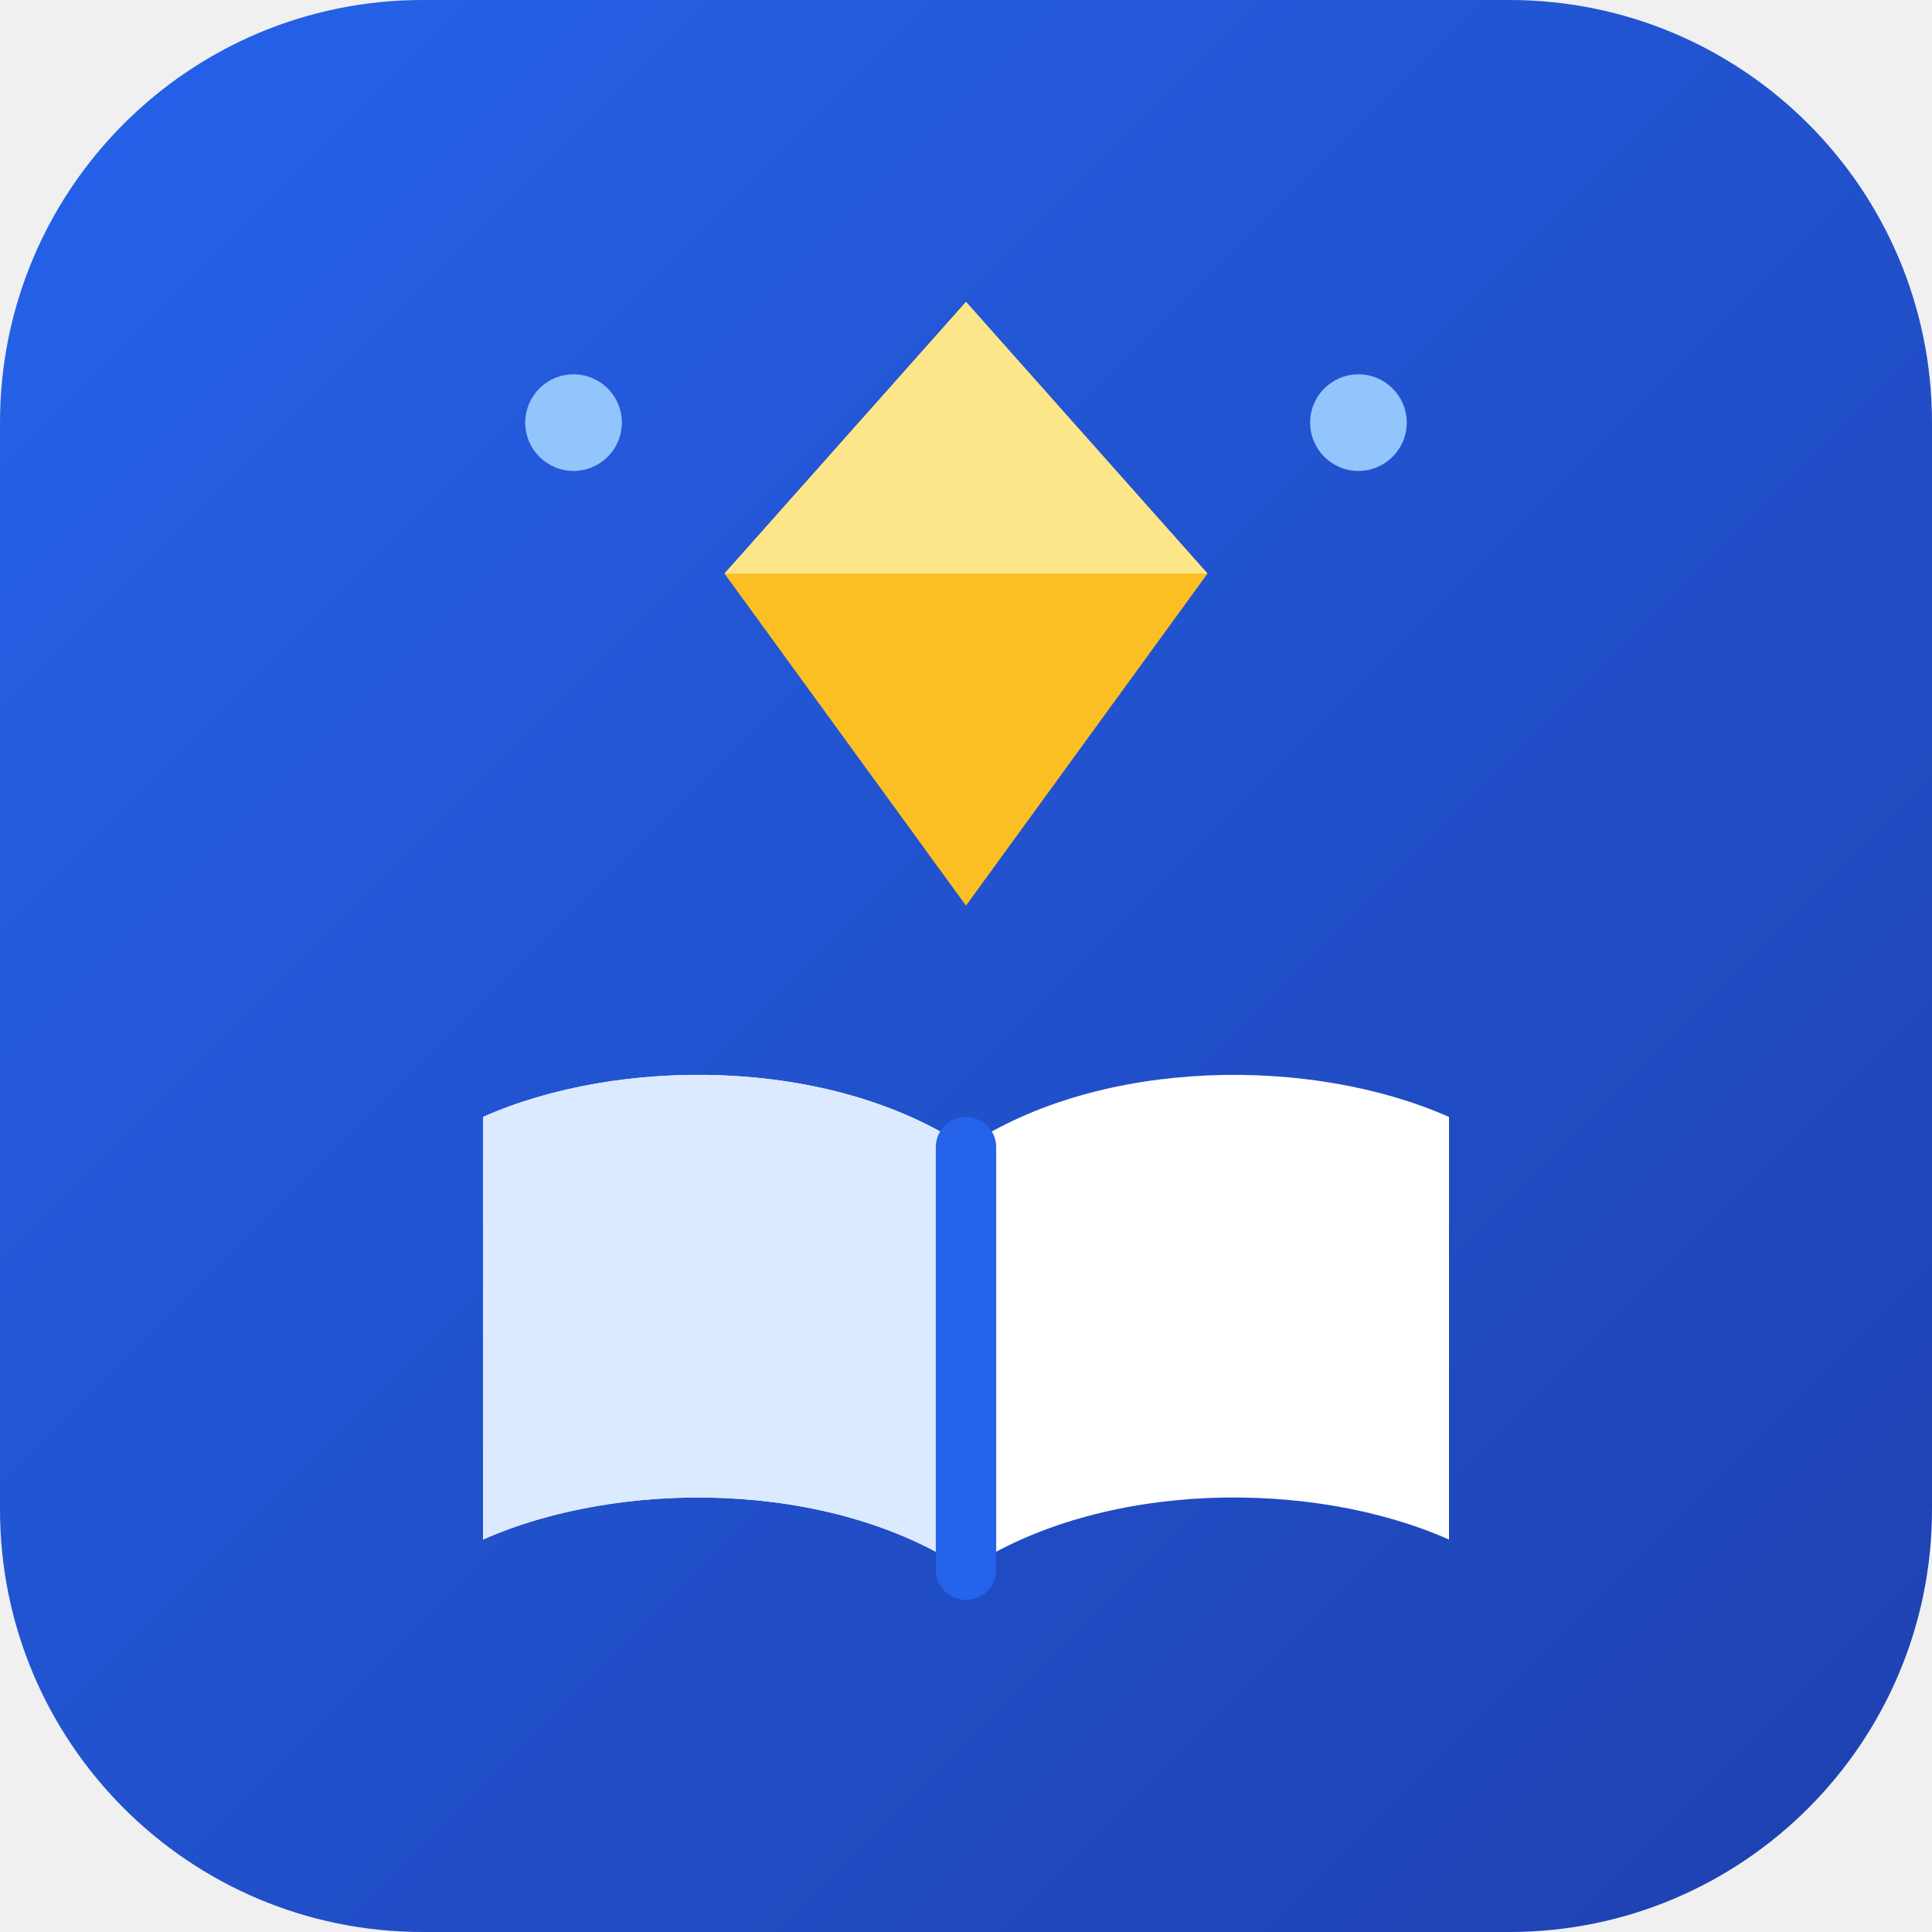
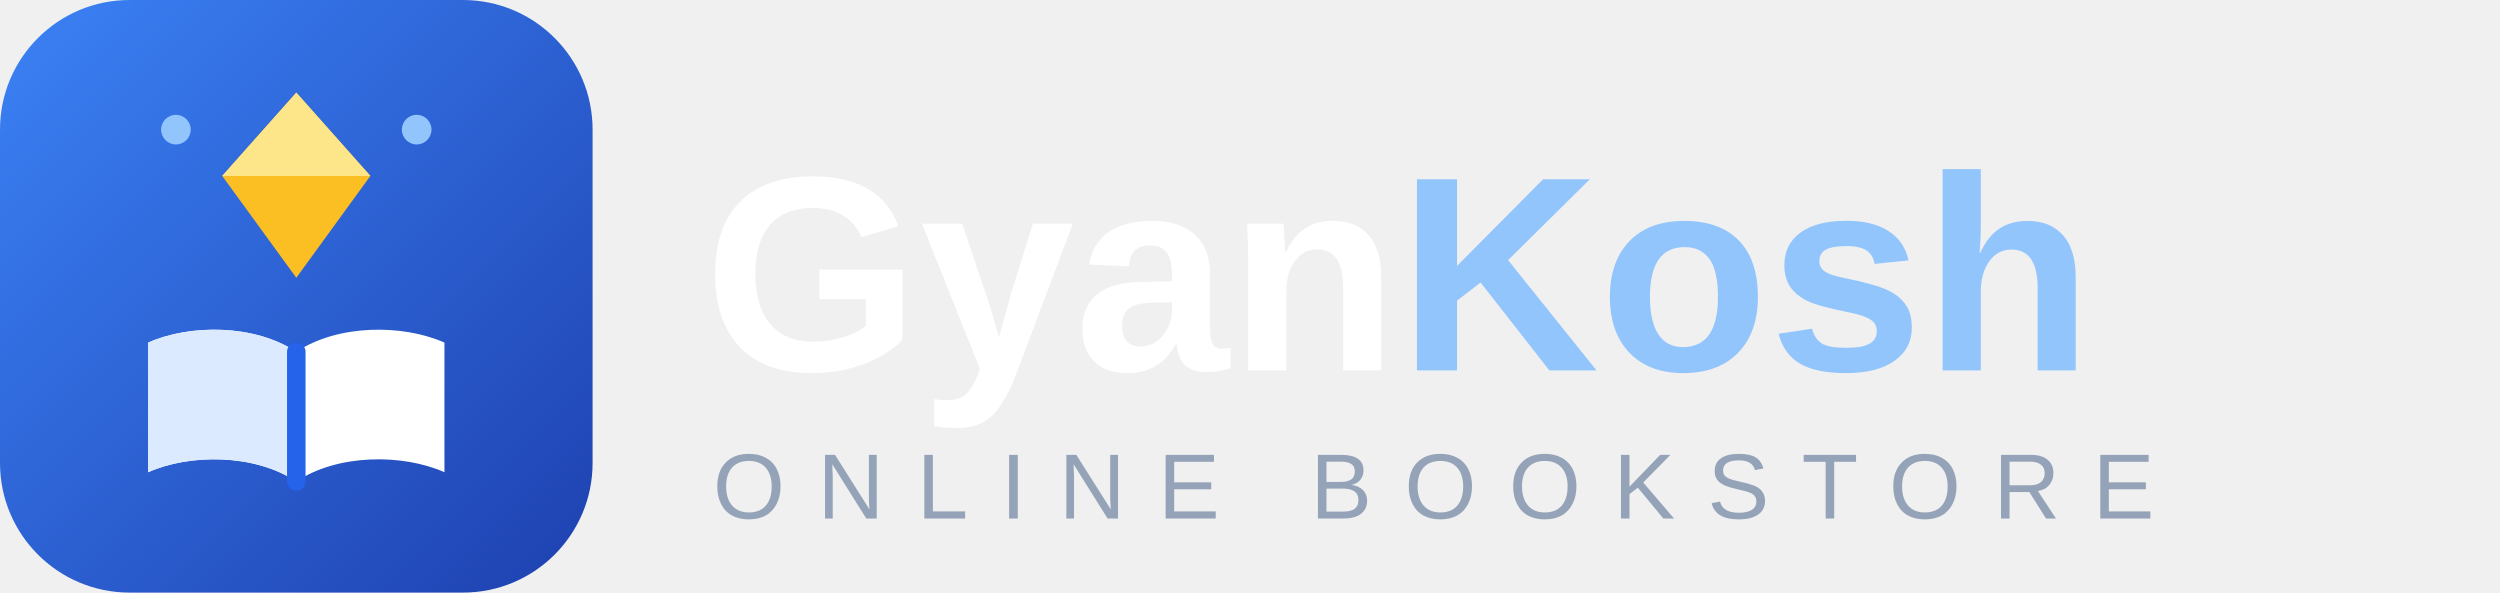
- <svg xmlns="http://www.w3.org/2000/svg" viewBox="0 0 64 64">
+ <svg xmlns="http://www.w3.org/2000/svg" viewBox="0 0 270 64">
  <defs>
    <linearGradient id="bg" x1="0" y1="0" x2="1" y2="1">
-       <stop offset="0" stop-color="#2563eb" />
+       <stop offset="0" stop-color="#3b82f6" />
      <stop offset="1" stop-color="#1e40af" />
    </linearGradient>
  </defs>
  <rect width="64" height="64" rx="14" fill="url(#bg)" />
  <path d="M32 10l8 9-8 11-8-11z" fill="#fbbf24" />
  <path d="M32 10l8 9H24z" fill="#fde68a" />
  <circle cx="19" cy="14" r="1.6" fill="#93c5fd" />
  <circle cx="45" cy="14" r="1.6" fill="#93c5fd" />
  <path d="M32 38c-4.5-3-11.5-3-16-1v14c4.5-2 11.5-2 16 1 4.5-3 11.5-3 16-1V37c-4.5-2-11.5-2-16 1z" fill="#ffffff" />
  <path d="M32 38c-4.5-3-11.5-3-16-1v14c4.5-2 11.5-2 16 1z" fill="#dbeafe" />
  <line x1="32" y1="38" x2="32" y2="52" stroke="#2563eb" stroke-width="2" stroke-linecap="round" />
+   <text x="76" y="40" font-family="'Segoe UI', Arial, sans-serif" font-size="30" font-weight="700" fill="#ffffff">Gyan<tspan fill="#93c5fd">Kosh</tspan>
+   </text>
+   <text x="77" y="56" font-family="'Segoe UI', Arial, sans-serif" font-size="10" letter-spacing="3.5" fill="#94a3b8">ONLINE BOOKSTORE</text>
</svg>
